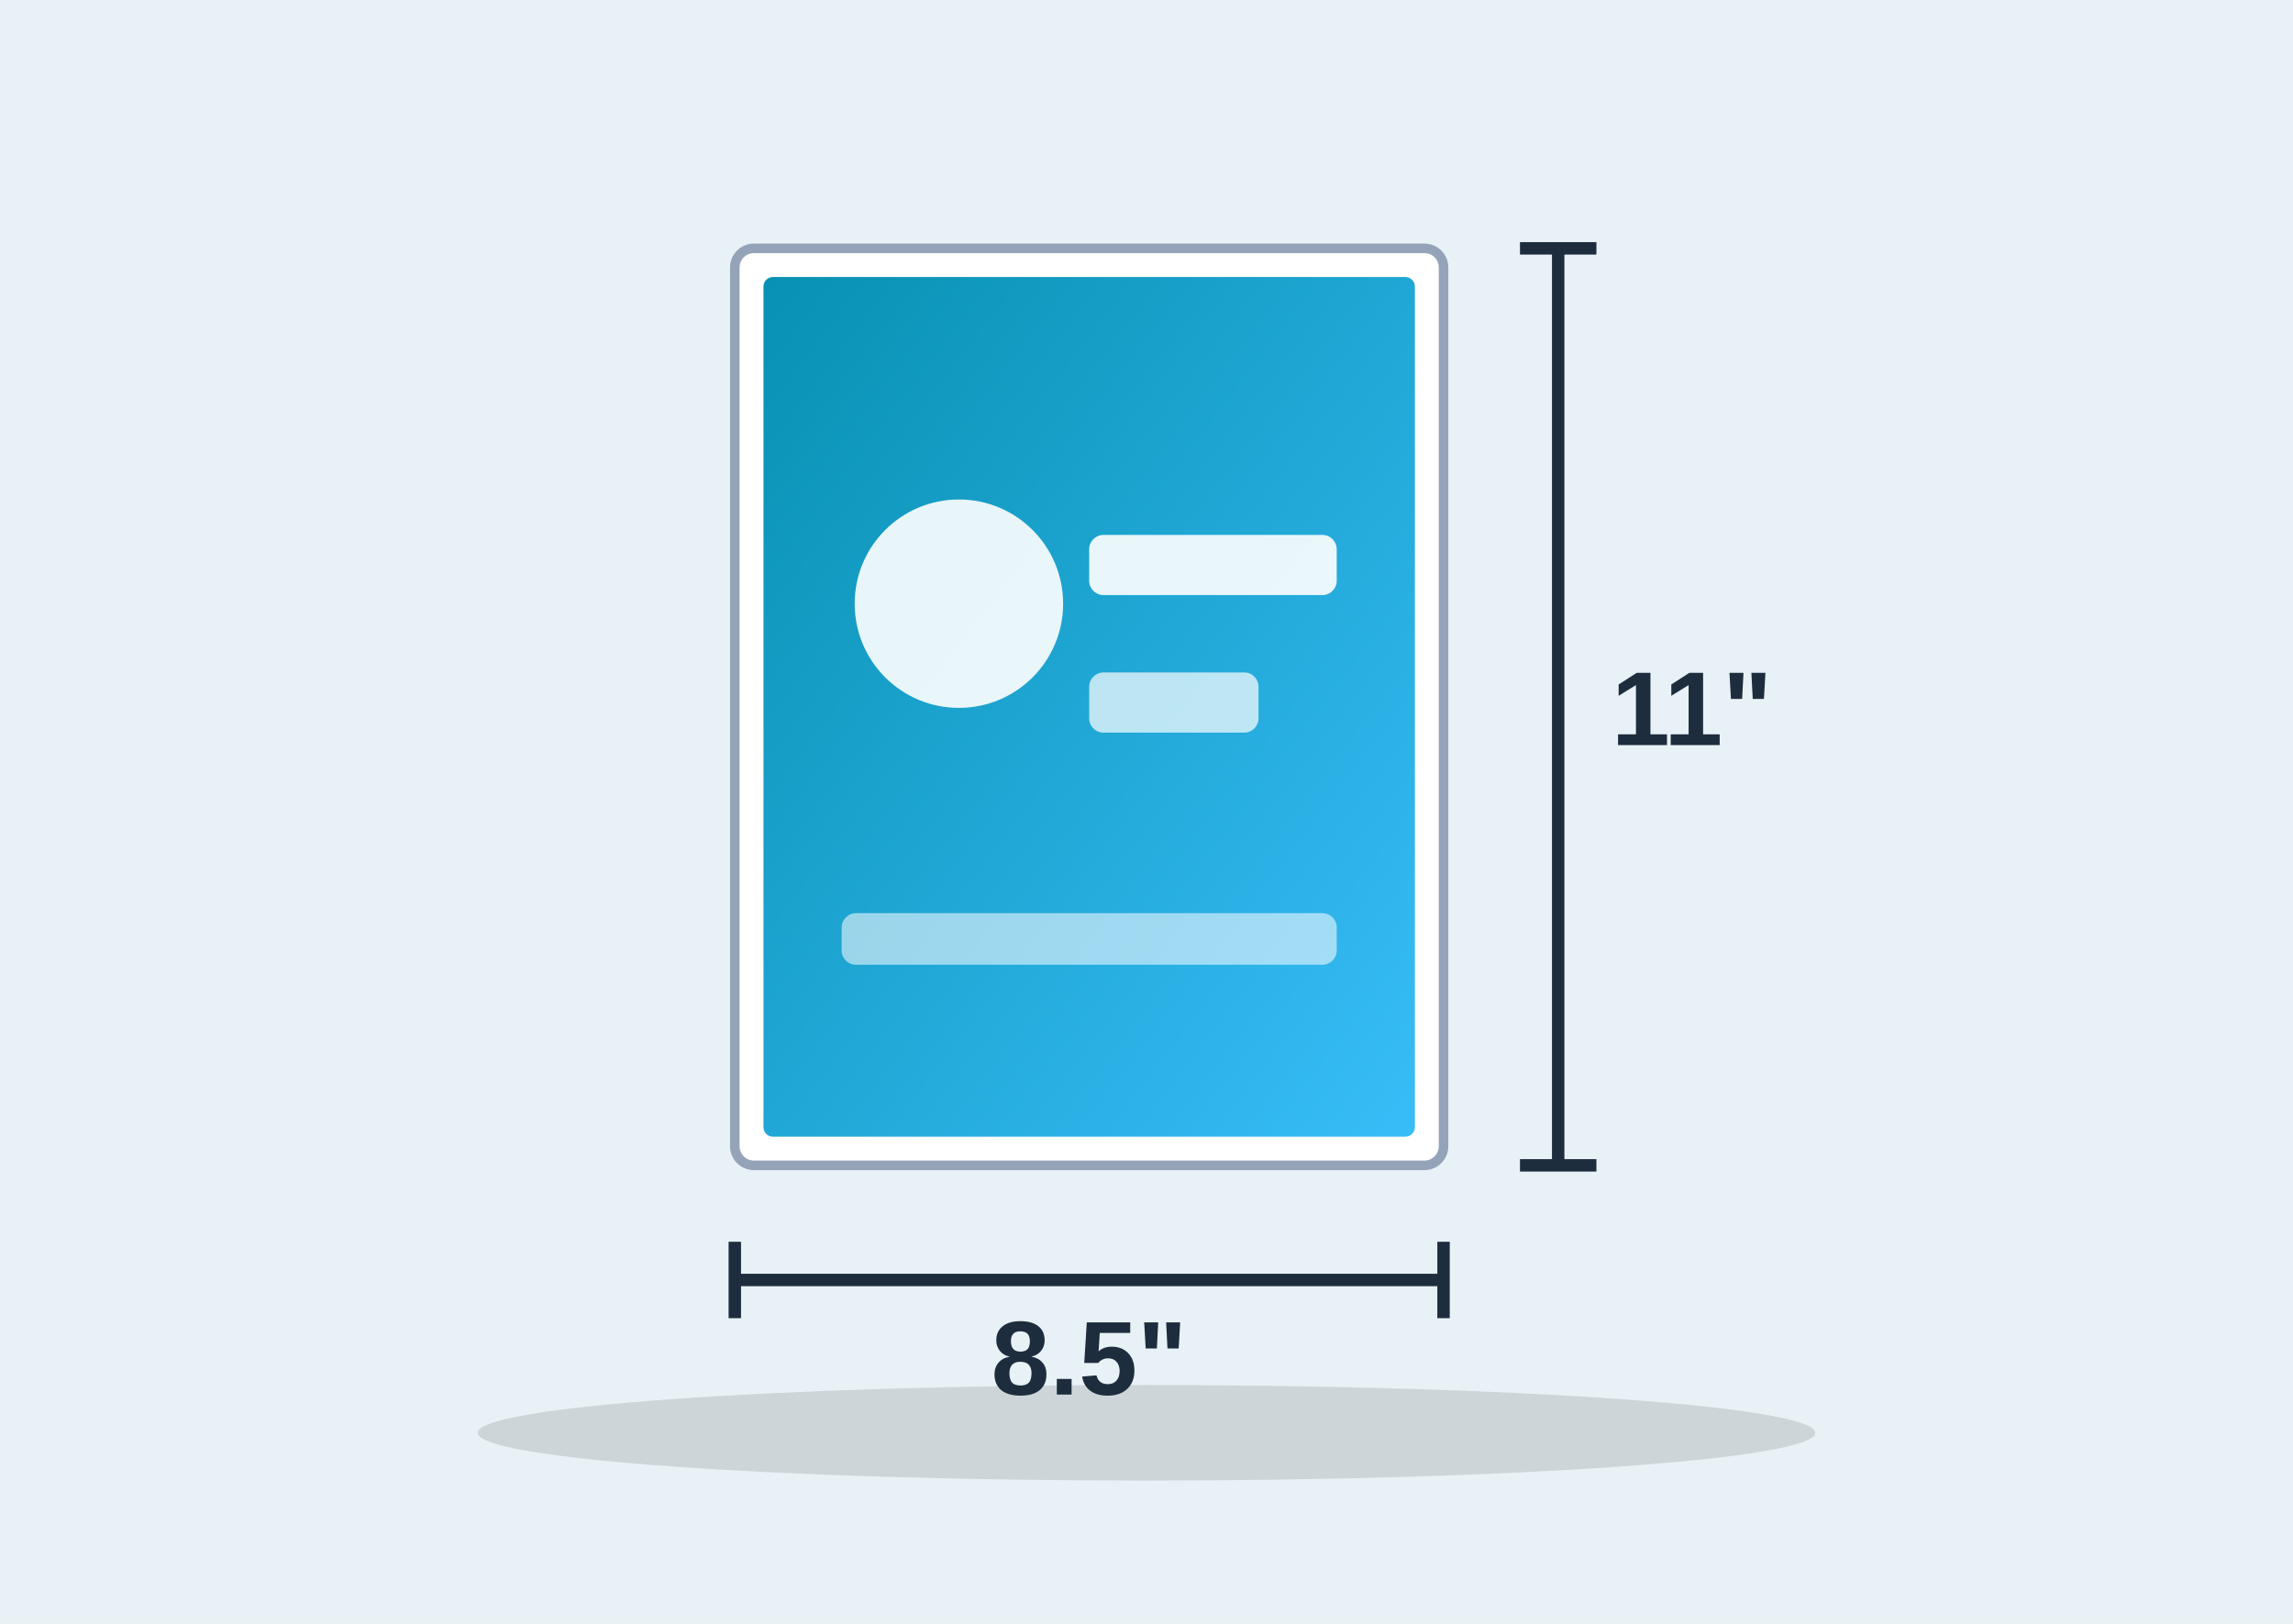
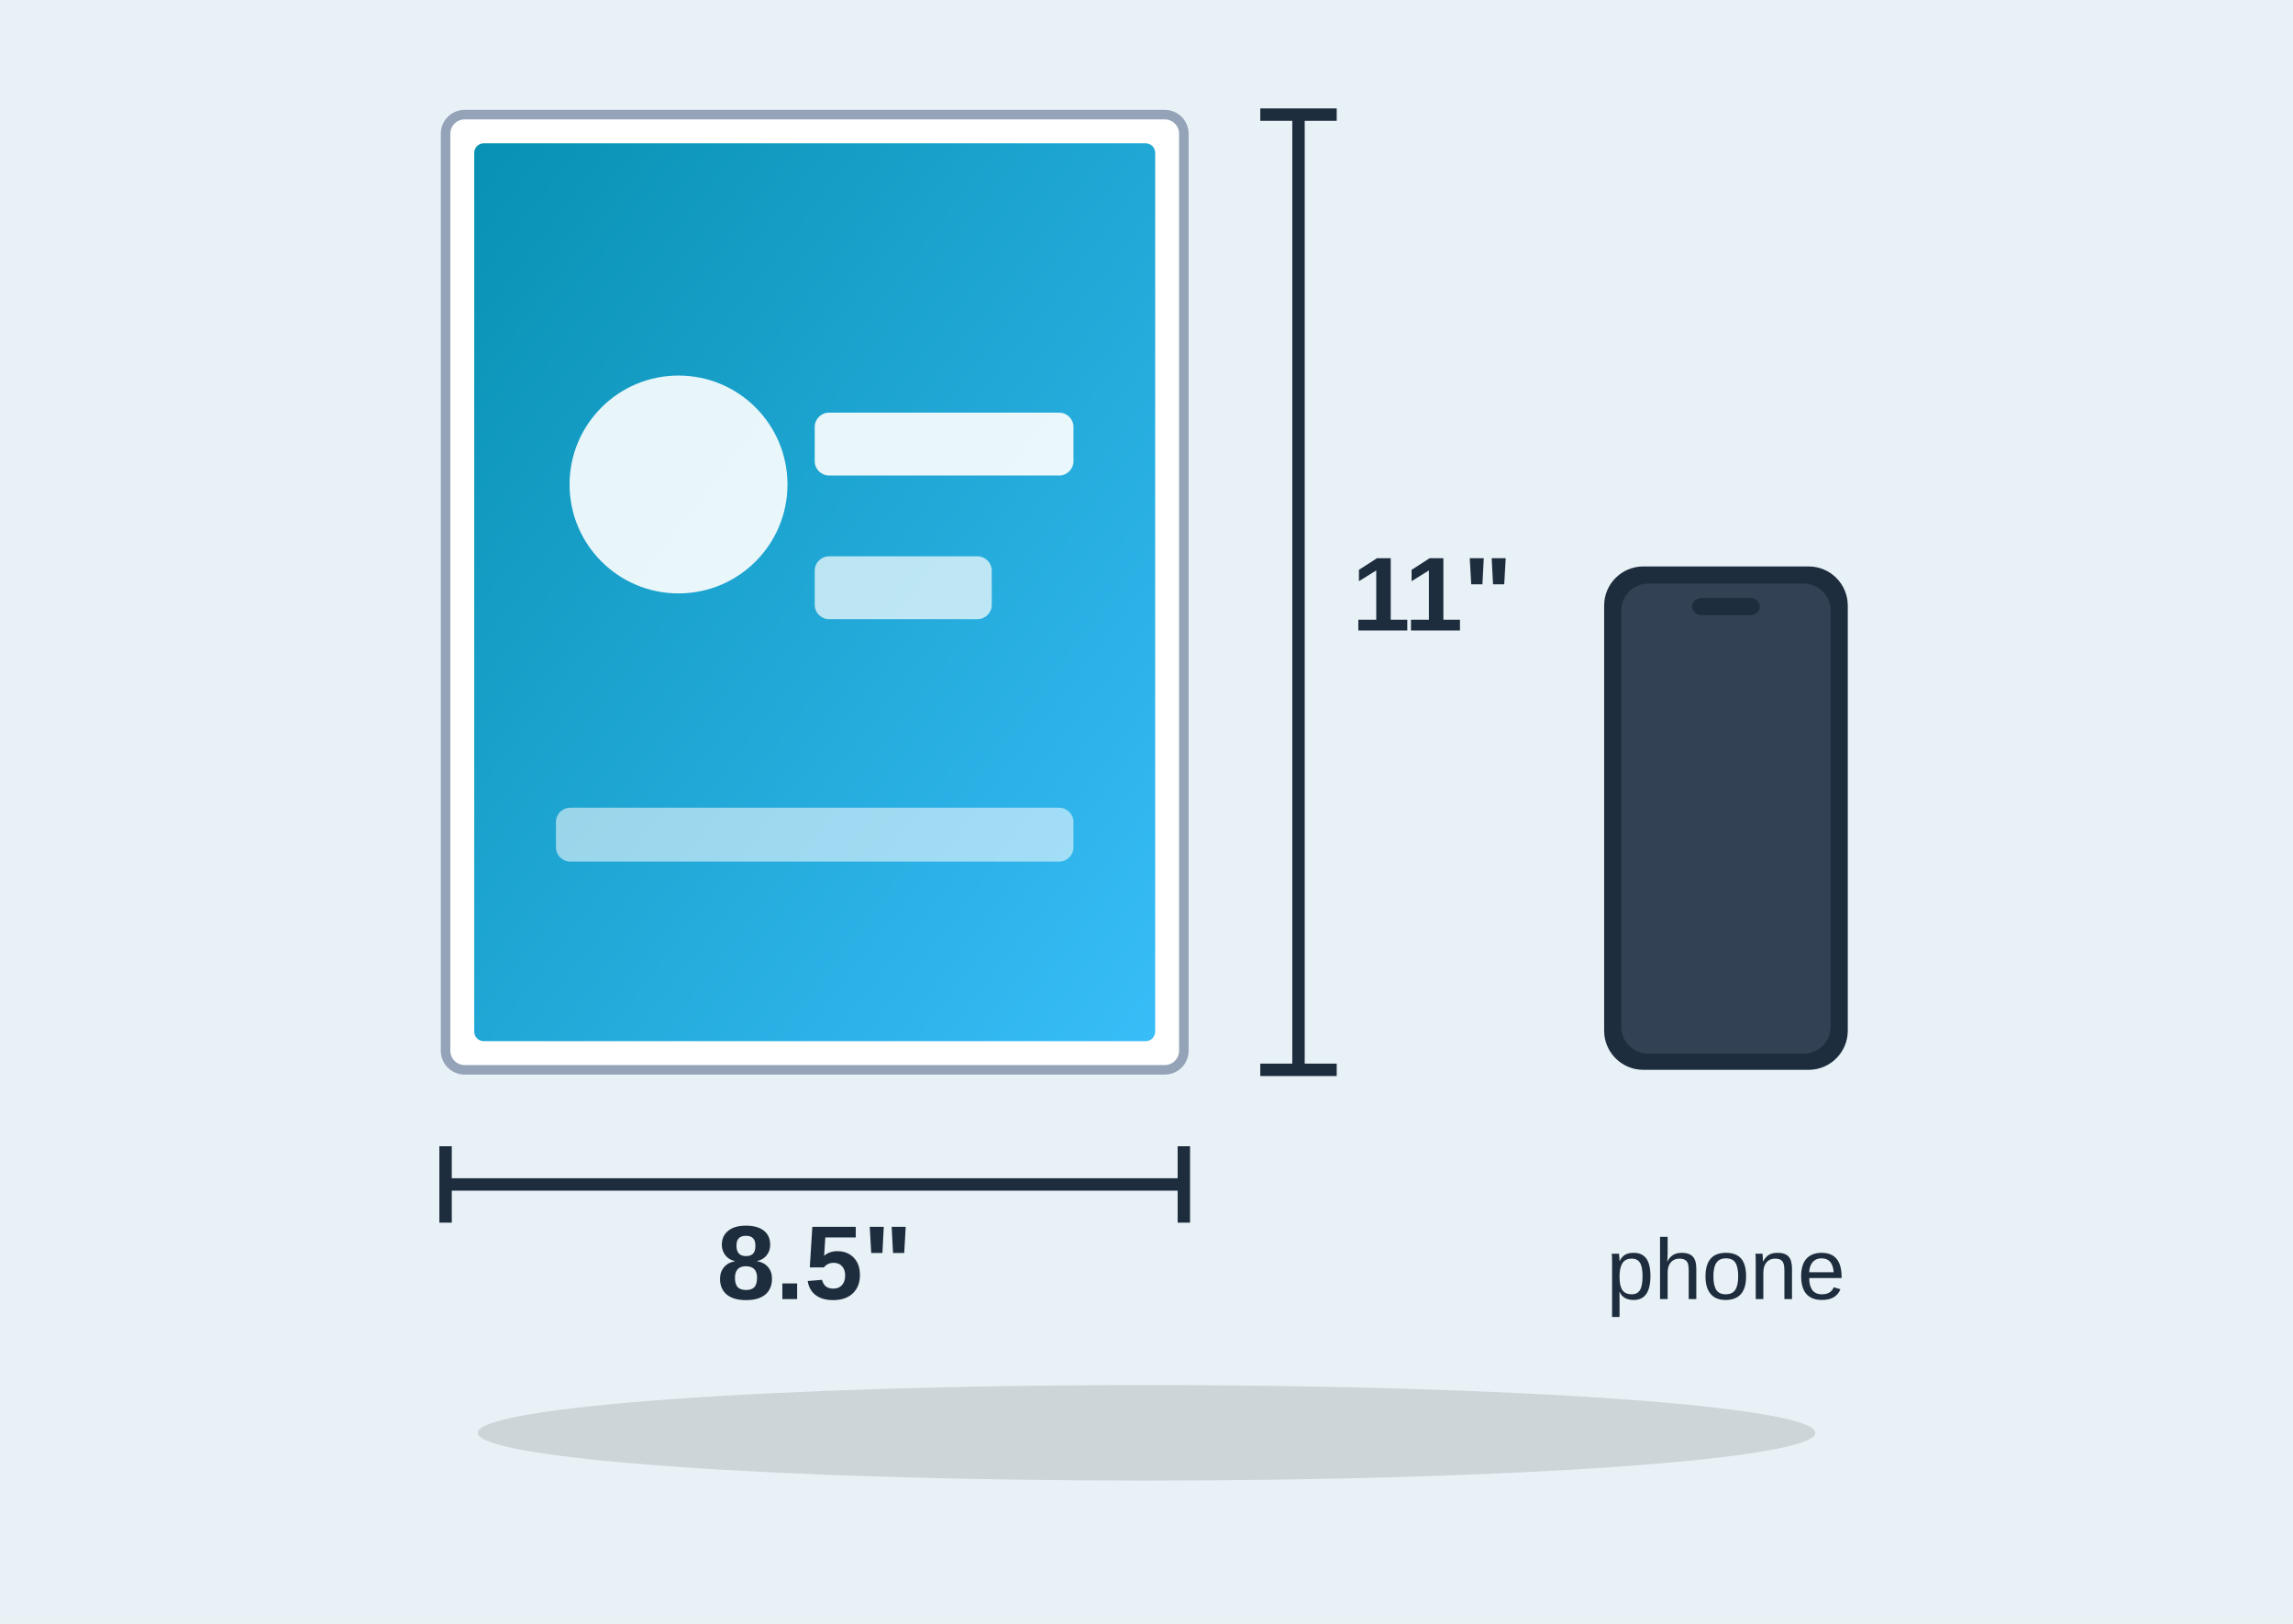
<svg xmlns="http://www.w3.org/2000/svg" viewBox="0 0 240 170" width="240" height="170" role="img" aria-label="8.5&quot; × 11&quot; (Wall)">
  <defs>
    <linearGradient id="ga" x1="0" y1="0" x2="1" y2="1">
      <stop offset="0" stop-color="#0891B2" />
      <stop offset="1" stop-color="#38BDF8" />
    </linearGradient>
    <linearGradient id="gb" x1="0" y1="0" x2="1" y2="1">
      <stop offset="0" stop-color="#1E2D3D" />
      <stop offset="1" stop-color="#3B5068" />
    </linearGradient>
    <linearGradient id="gs" x1="0" y1="0" x2="1" y2="0">
      <stop offset="0" stop-color="#fff" stop-opacity="0" />
      <stop offset=".5" stop-color="#fff" stop-opacity=".55" />
      <stop offset="1" stop-color="#fff" stop-opacity="0" />
    </linearGradient>
    <radialGradient id="glow" cx=".5" cy=".5" r=".6">
      <stop offset="0" stop-color="#FFF7C2" />
      <stop offset="1" stop-color="#FFE08A" stop-opacity="0" />
    </radialGradient>
    <pattern id="dots" width="6" height="6" patternUnits="userSpaceOnUse">
      <circle cx="3" cy="3" r="1.4" fill="#fff" fill-opacity=".85" />
    </pattern>
    <pattern id="flute" width="8" height="8" patternUnits="userSpaceOnUse">
      <rect width="8" height="8" fill="#F8FAFC" />
      <path d="M0 4h8" stroke="#CBD5E1" stroke-width="1.2" />
    </pattern>
  </defs>
  <rect width="240" height="170" fill="#E8F1F6" />
  <ellipse cx="120" cy="150" rx="70" ry="5" fill="#000" fill-opacity=".12" />
-   <rect x="76.909" y="26.0" width="74.182" height="96.0" rx="2" fill="#fff" stroke="#94A3B8" />
-   <rect x="79.909" y="29.0" width="68.182" height="90.0" rx="1" fill="url(#ga)" />
-   <circle cx="100.364" cy="63.2" r="10.909" fill="#fff" fill-opacity=".9" />
-   <rect x="114.0" y="56.0" width="25.909" height="6.3" rx="1.5" fill="#fff" fill-opacity=".9" />
-   <rect x="114.0" y="70.4" width="17.727" height="6.3" rx="1.5" fill="#fff" fill-opacity=".7" />
-   <rect x="88.091" y="95.6" width="51.818" height="5.4" rx="1.5" fill="#fff" fill-opacity=".55" />
-   <path d="M76.909 134.0H151.091M76.909 130.0v8M151.091 130.0v8" stroke="#1E2D3D" stroke-width="1.3" />
-   <text x="114.0" y="146.0" text-anchor="middle" font-family="Arial,Helvetica,sans-serif" font-size="11" font-weight="700" fill="#1E2D3D">8.5"</text>
-   <path d="M163.091 26.0V122.0M159.091 26.0h8M159.091 122.0h8" stroke="#1E2D3D" stroke-width="1.3" />
-   <text x="177.091" y="78.0" text-anchor="middle" font-family="Arial,Helvetica,sans-serif" font-size="11" font-weight="700" fill="#1E2D3D">11"</text>
+   <rect x="46.636" y="12" width="77.273" height="100" rx="2" fill="#fff" stroke="#94A3B8" />
+   <rect x="49.636" y="15" width="71.273" height="94" rx="1" fill="url(#ga)" />
+   <circle cx="71.018" cy="50.72" r="11.404" fill="#fff" fill-opacity=".9" />
+   <rect x="85.273" y="43.2" width="27.084" height="6.58" rx="1.5" fill="#fff" fill-opacity=".9" />
+   <rect x="85.273" y="58.24" width="18.531" height="6.58" rx="1.5" fill="#fff" fill-opacity=".7" />
+   <rect x="58.189" y="84.56" width="54.167" height="5.64" rx="1.5" fill="#fff" fill-opacity=".55" />
+   <path d="M46.636 124.0H123.909M46.636 120.0v8M123.909 120.0v8" stroke="#1E2D3D" stroke-width="1.3" />
+   <text x="85.273" y="136.0" text-anchor="middle" font-family="Arial,Helvetica,sans-serif" font-size="11" font-weight="700" fill="#1E2D3D">8.5"</text>
+   <path d="M135.909 12V112.0M131.909 12h8M131.909 112.0h8" stroke="#1E2D3D" stroke-width="1.3" />
+   <text x="149.909" y="66.0" text-anchor="middle" font-family="Arial,Helvetica,sans-serif" font-size="11" font-weight="700" fill="#1E2D3D">11"</text>
+   <rect x="167.9" y="59.3" width="25.5" height="52.7" rx="4.1" fill="#1E2D3D" />
+   <rect x="169.7" y="61.1" width="21.9" height="49.2" rx="2.8" fill="#334155" />
+   <rect x="177.1" y="62.6" width="7.1" height="1.8" rx="1" fill="#1E2D3D" />
+   <text x="180.636" y="136" text-anchor="middle" font-family="Arial,Helvetica,sans-serif" font-size="9" font-weight="400" fill="#1E2D3D">phone</text>
</svg>
